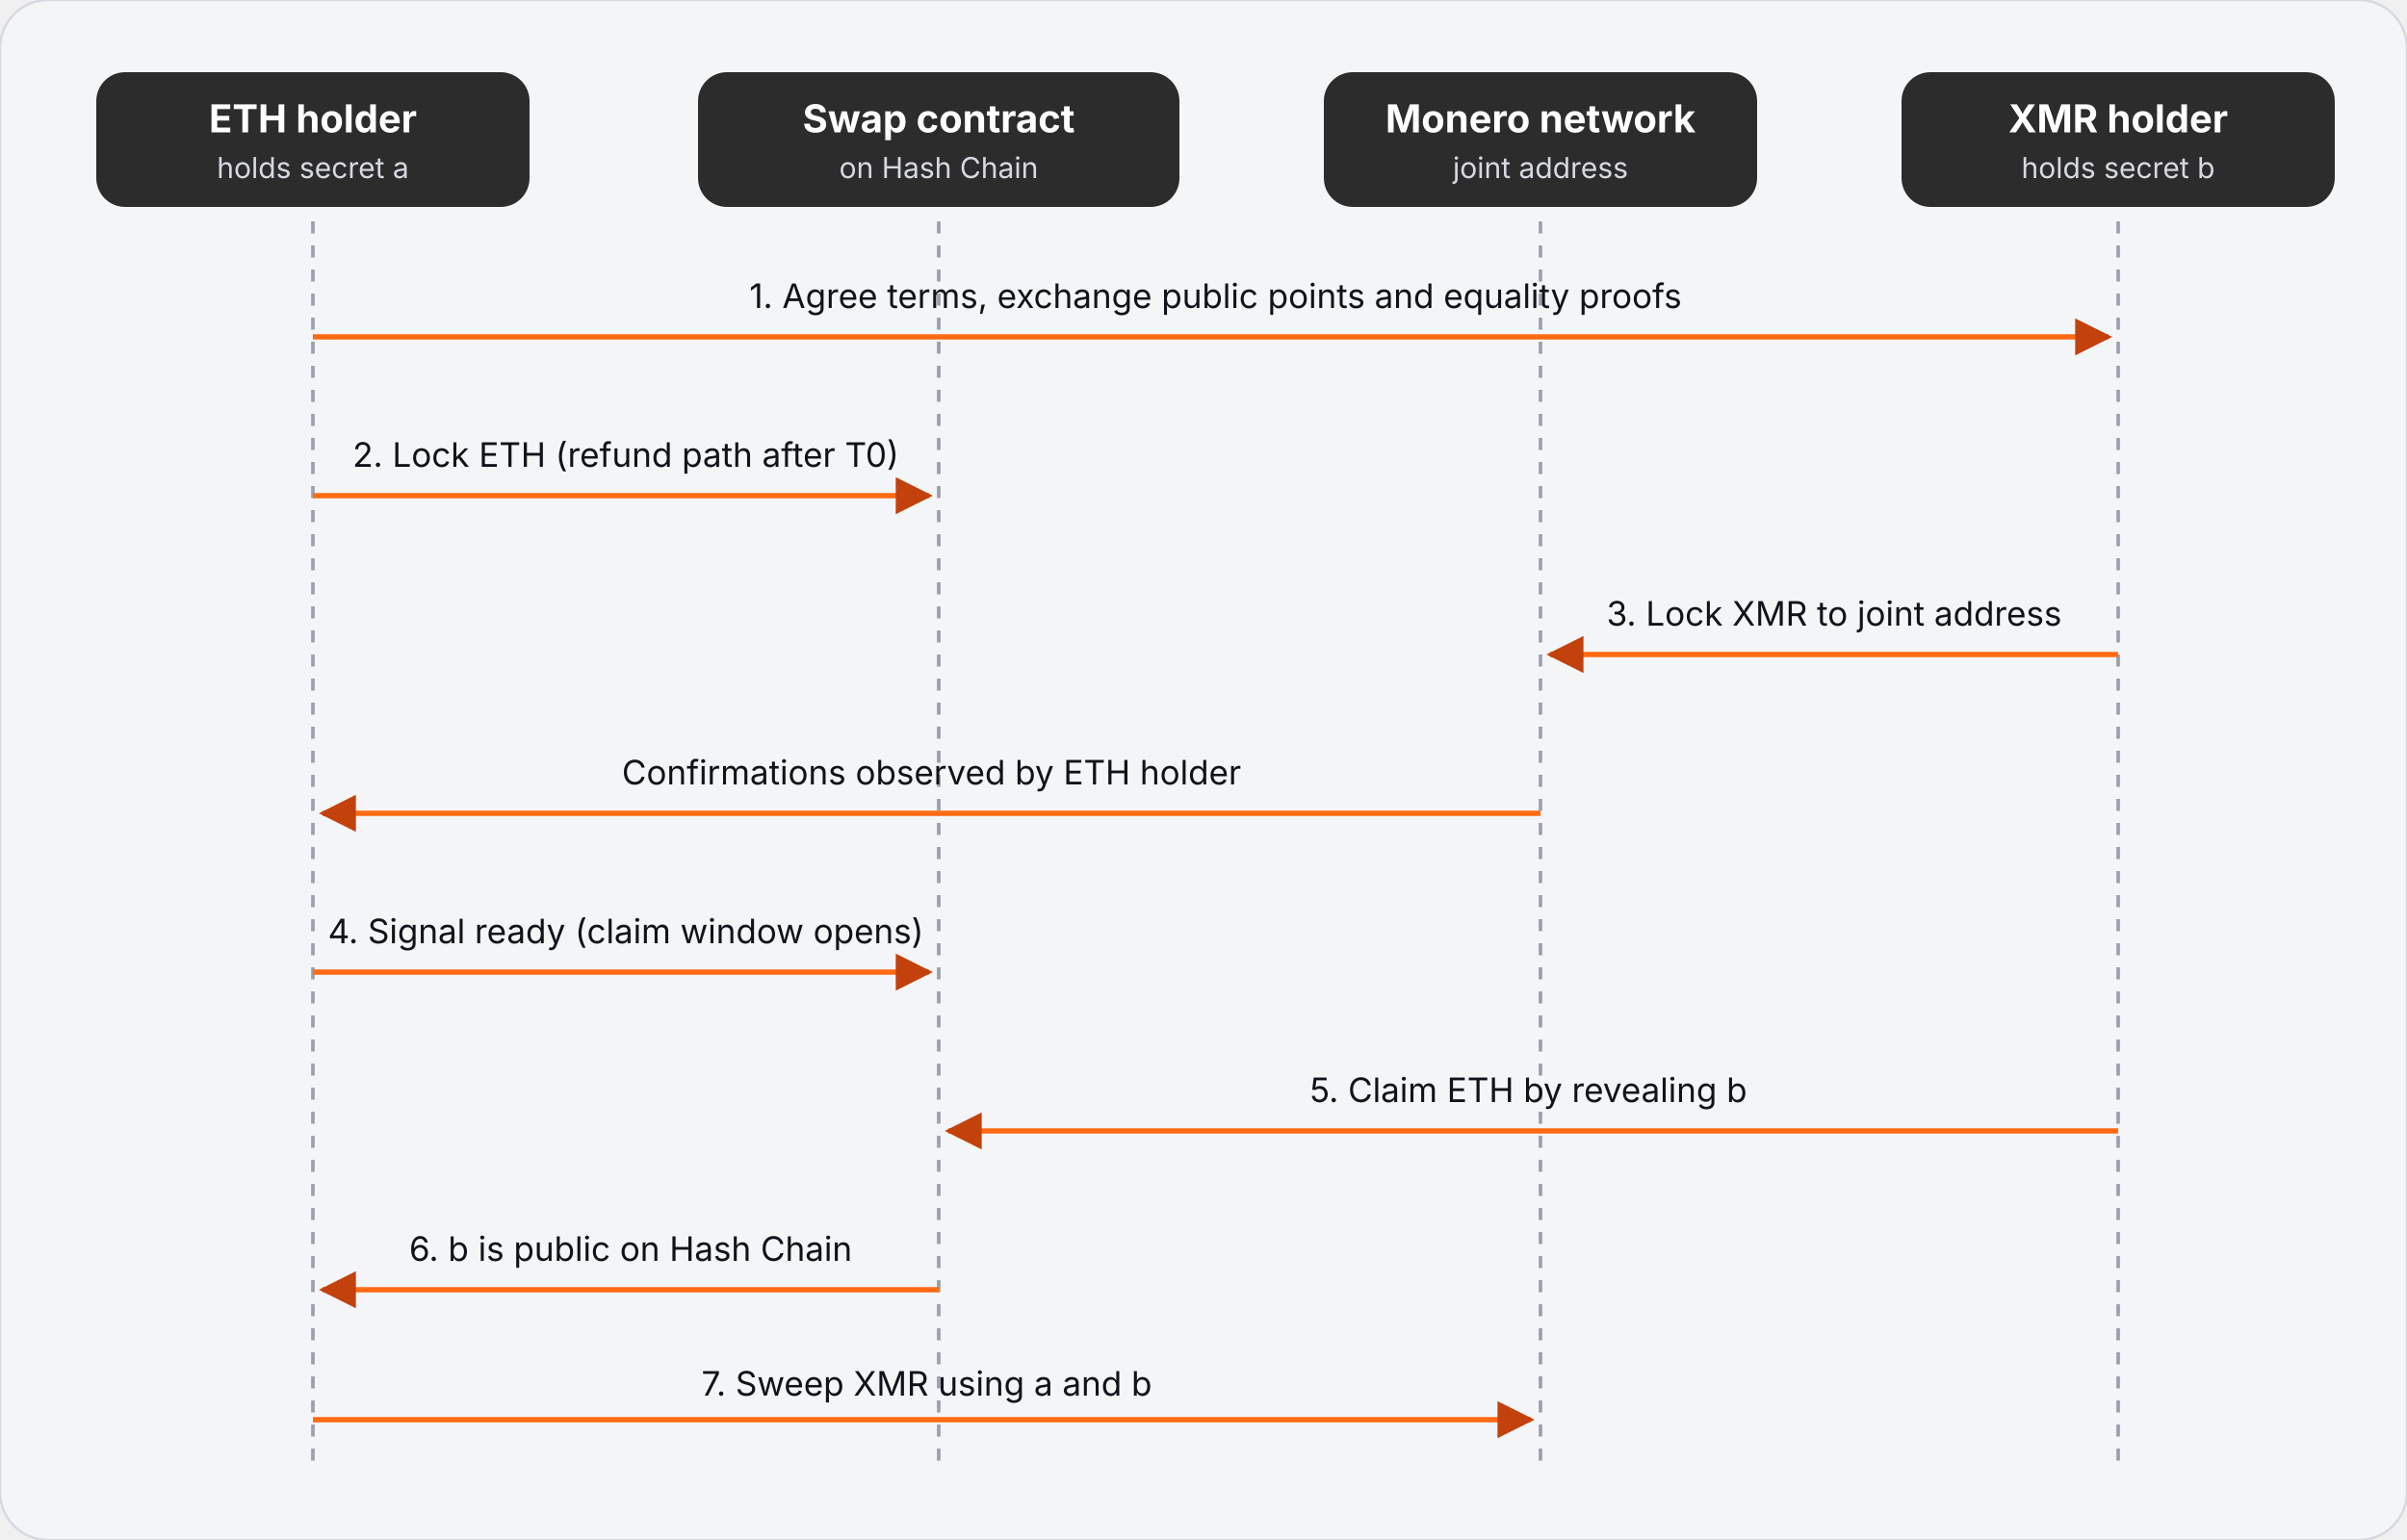
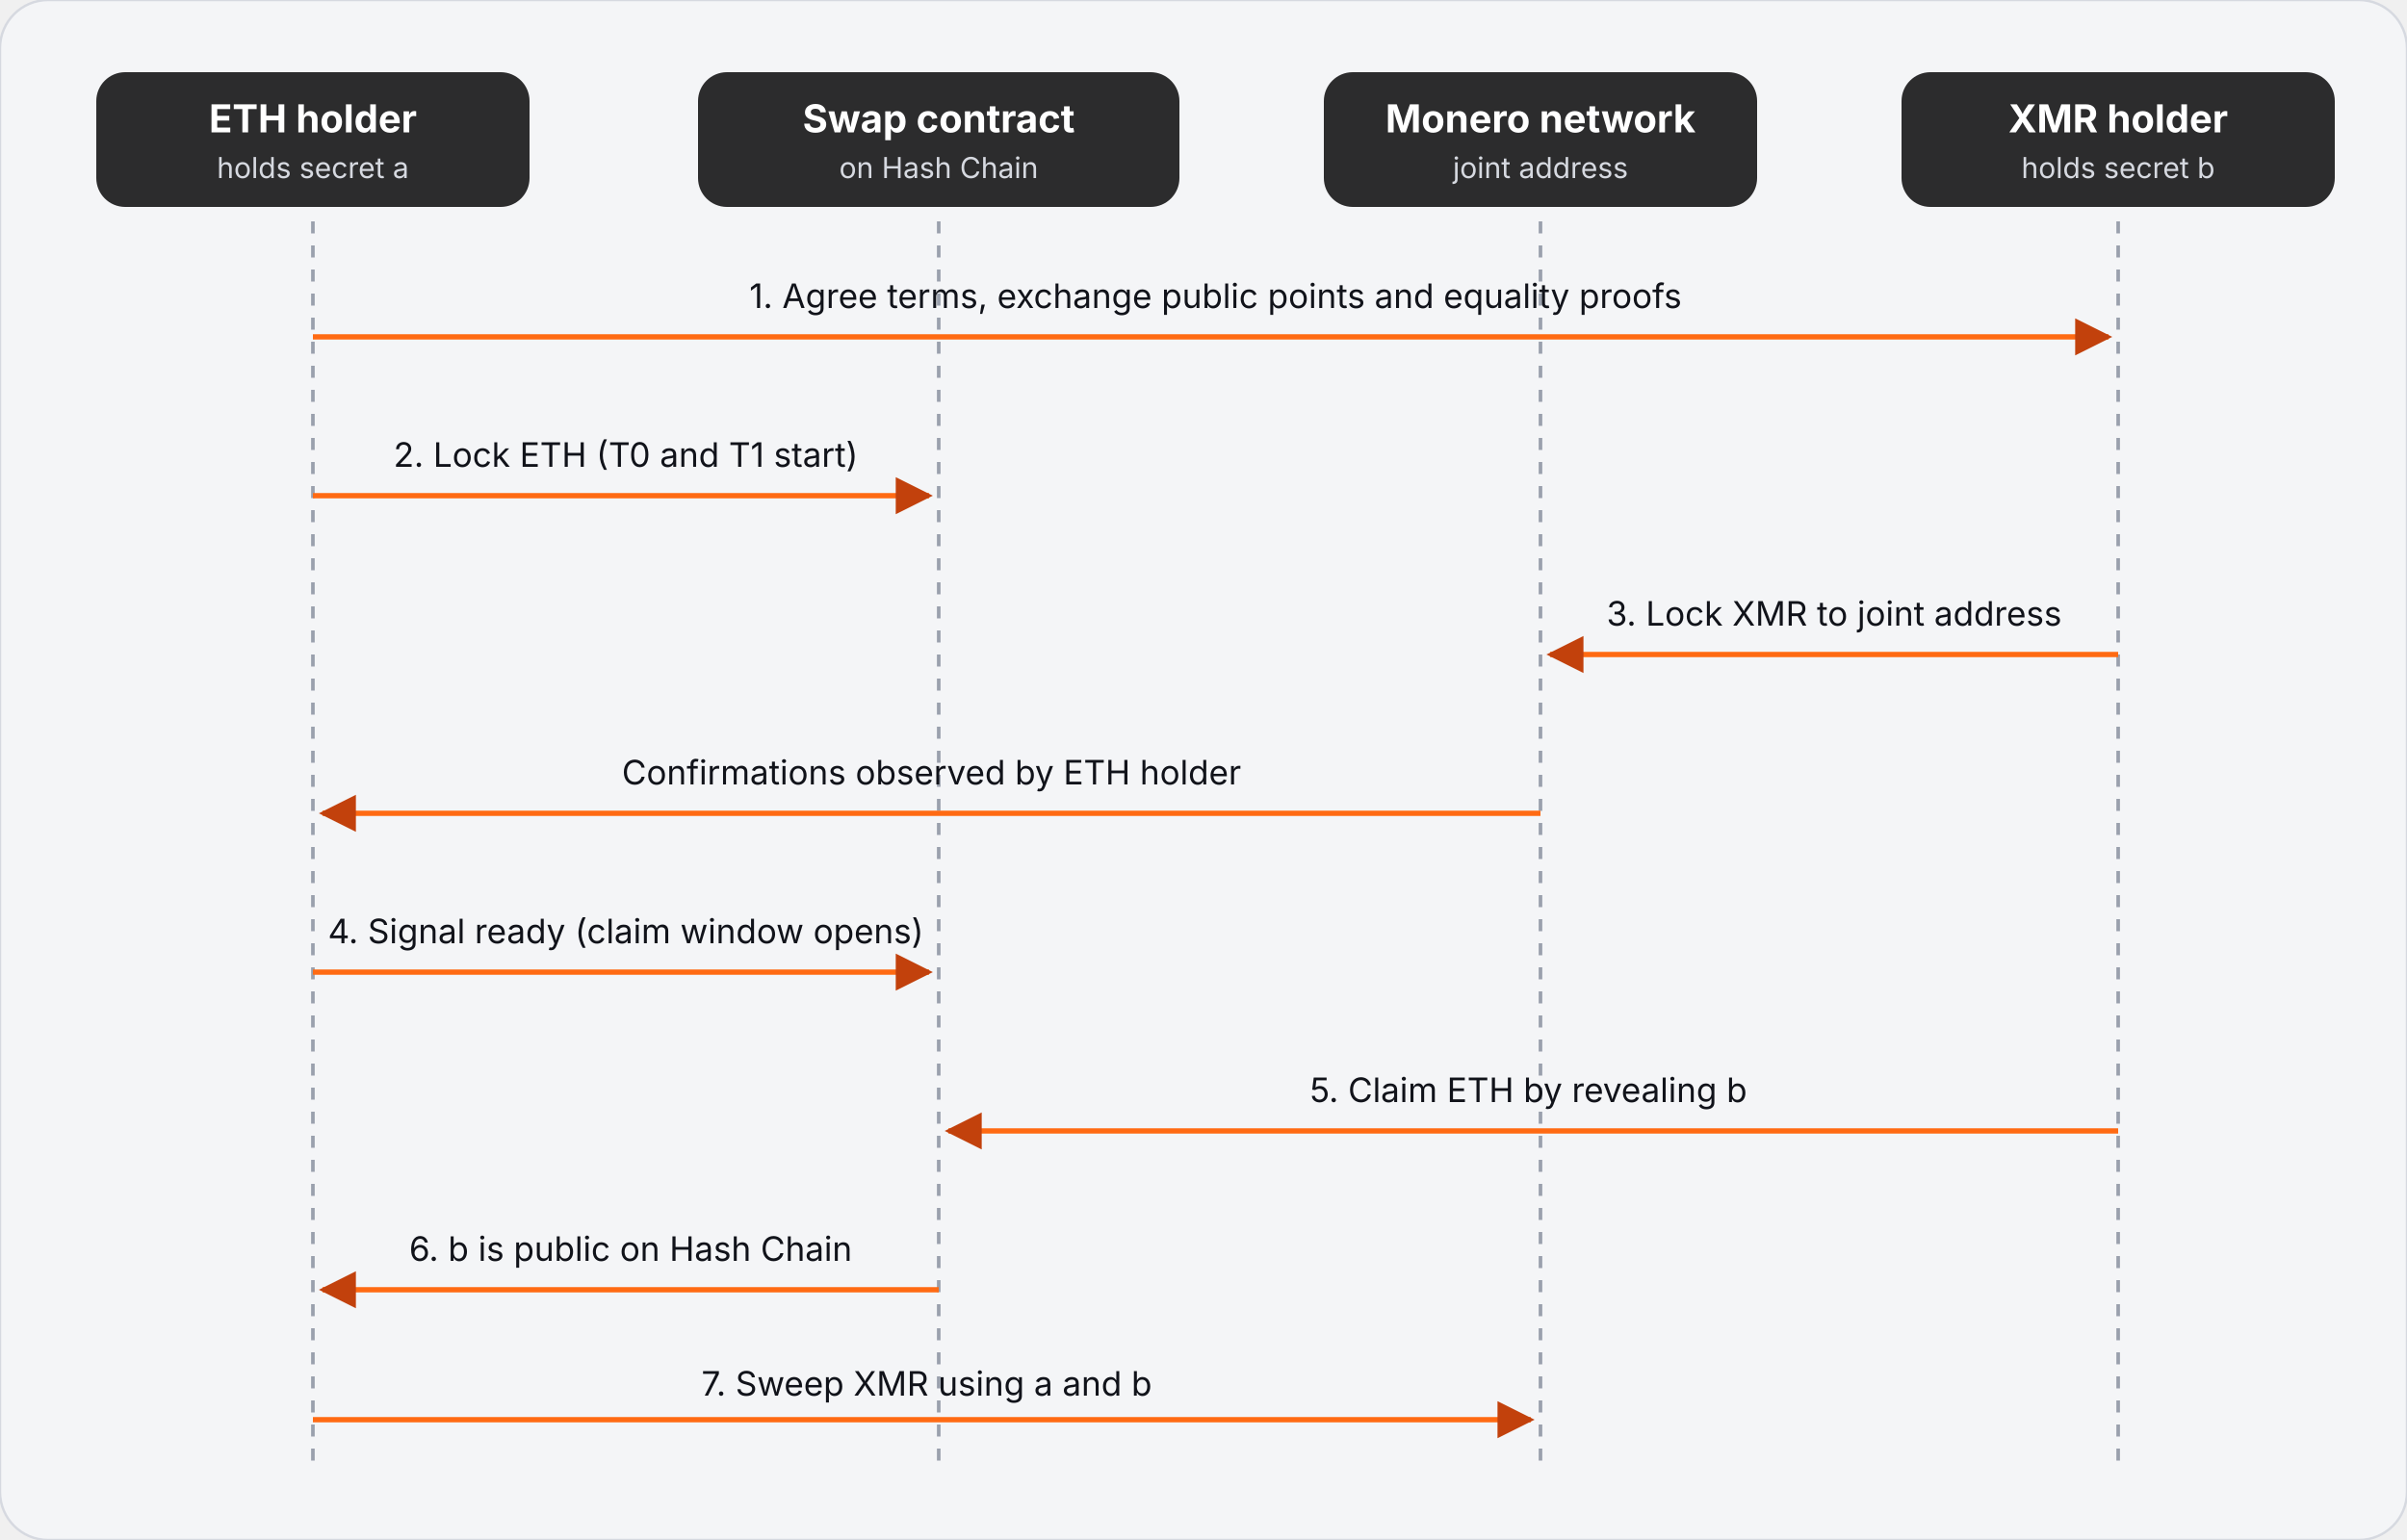
<svg xmlns="http://www.w3.org/2000/svg" viewBox="0 0 1000 640" width="1000" height="640" role="img" aria-labelledby="t d">
  <defs>
    <marker id="arr" viewBox="0 0 10 10" refX="9" refY="5" markerWidth="7" markerHeight="7" orient="auto">
      <path d="M0 0 L10 5 L0 10 z" fill="#c2410c" />
    </marker>
  </defs>
  <rect x="0" y="0" width="1000" height="640" rx="20" fill="#f4f5f7" stroke="#d6d9e0" />
  <g font-family="'Bricolage Grotesque', Inter, system-ui, sans-serif" fill="#11131a" text-anchor="middle">
    <g stroke="#9aa0ad" stroke-width="1.5" stroke-dasharray="5 5">
      <line x1="130" y1="92" x2="130" y2="610" />
      <line x1="390" y1="92" x2="390" y2="610" />
      <line x1="640" y1="92" x2="640" y2="610" />
      <line x1="880" y1="92" x2="880" y2="610" />
    </g>
    <g fill="#2c2c2d">
      <rect x="40" y="30" width="180" height="56" rx="12" />
      <rect x="290" y="30" width="200" height="56" rx="12" />
      <rect x="550" y="30" width="180" height="56" rx="12" />
      <rect x="790" y="30" width="180" height="56" rx="12" />
    </g>
    <g fill="#ffffff" font-size="16" font-weight="700">
      <text x="130" y="55">ETH holder</text>
      <text x="390" y="55">Swap contract</text>
      <text x="640" y="55">Monero network</text>
      <text x="880" y="55">XMR holder</text>
    </g>
    <g fill="#d6d9e0" font-size="12">
      <text x="130" y="74">holds secret a</text>
      <text x="390" y="74">on Hash Chain</text>
      <text x="640" y="74">joint address</text>
      <text x="880" y="74">holds secret b</text>
    </g>
    <g stroke="#ff6a13" stroke-width="2.2" fill="none" marker-end="url(#arr)">
      <line x1="130" y1="140" x2="876" y2="140" />
      <line x1="130" y1="206" x2="386" y2="206" />
      <line x1="880" y1="272" x2="644" y2="272" />
      <line x1="640" y1="338" x2="134" y2="338" />
      <line x1="130" y1="404" x2="386" y2="404" />
      <line x1="880" y1="470" x2="394" y2="470" />
      <line x1="390" y1="536" x2="134" y2="536" />
      <line x1="130" y1="590" x2="636" y2="590" />
    </g>
    <g font-size="14">
      <text x="505" y="128">1. Agree terms, exchange public points and equality proofs</text>
-       <text x="260" y="194">2. Lock ETH (refund path after T0)</text>
+       <text x="260" y="194">2. Lock ETH (T0 and T1 start)</text>
      <text x="762" y="260">3. Lock XMR to joint address</text>
      <text x="387" y="326">Confirmations observed by ETH holder</text>
      <text x="260" y="392">4. Signal ready (claim window opens)</text>
      <text x="635" y="458">5. Claim ETH by revealing b</text>
      <text x="262" y="524">6. b is public on Hash Chain</text>
      <text x="385" y="580">7. Sweep XMR using a and b</text>
    </g>
  </g>
</svg>
